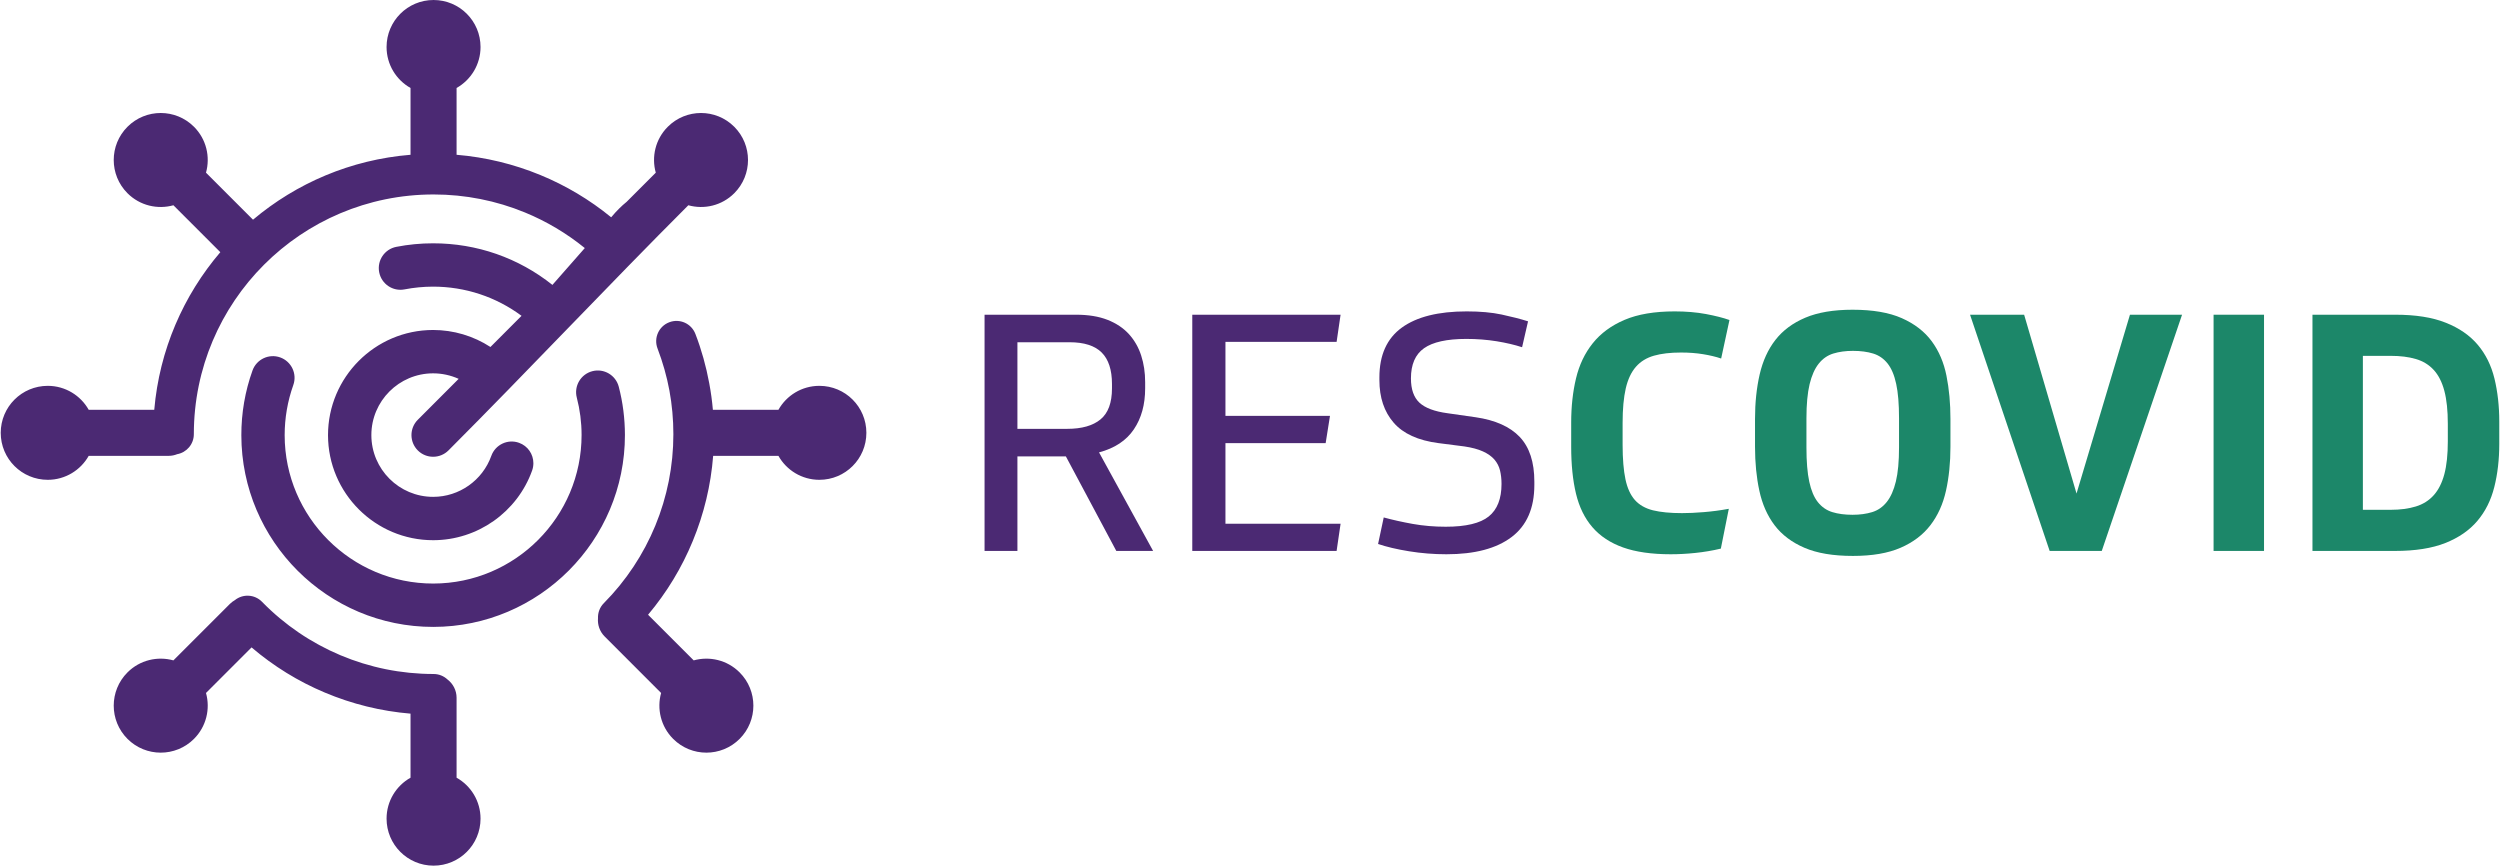
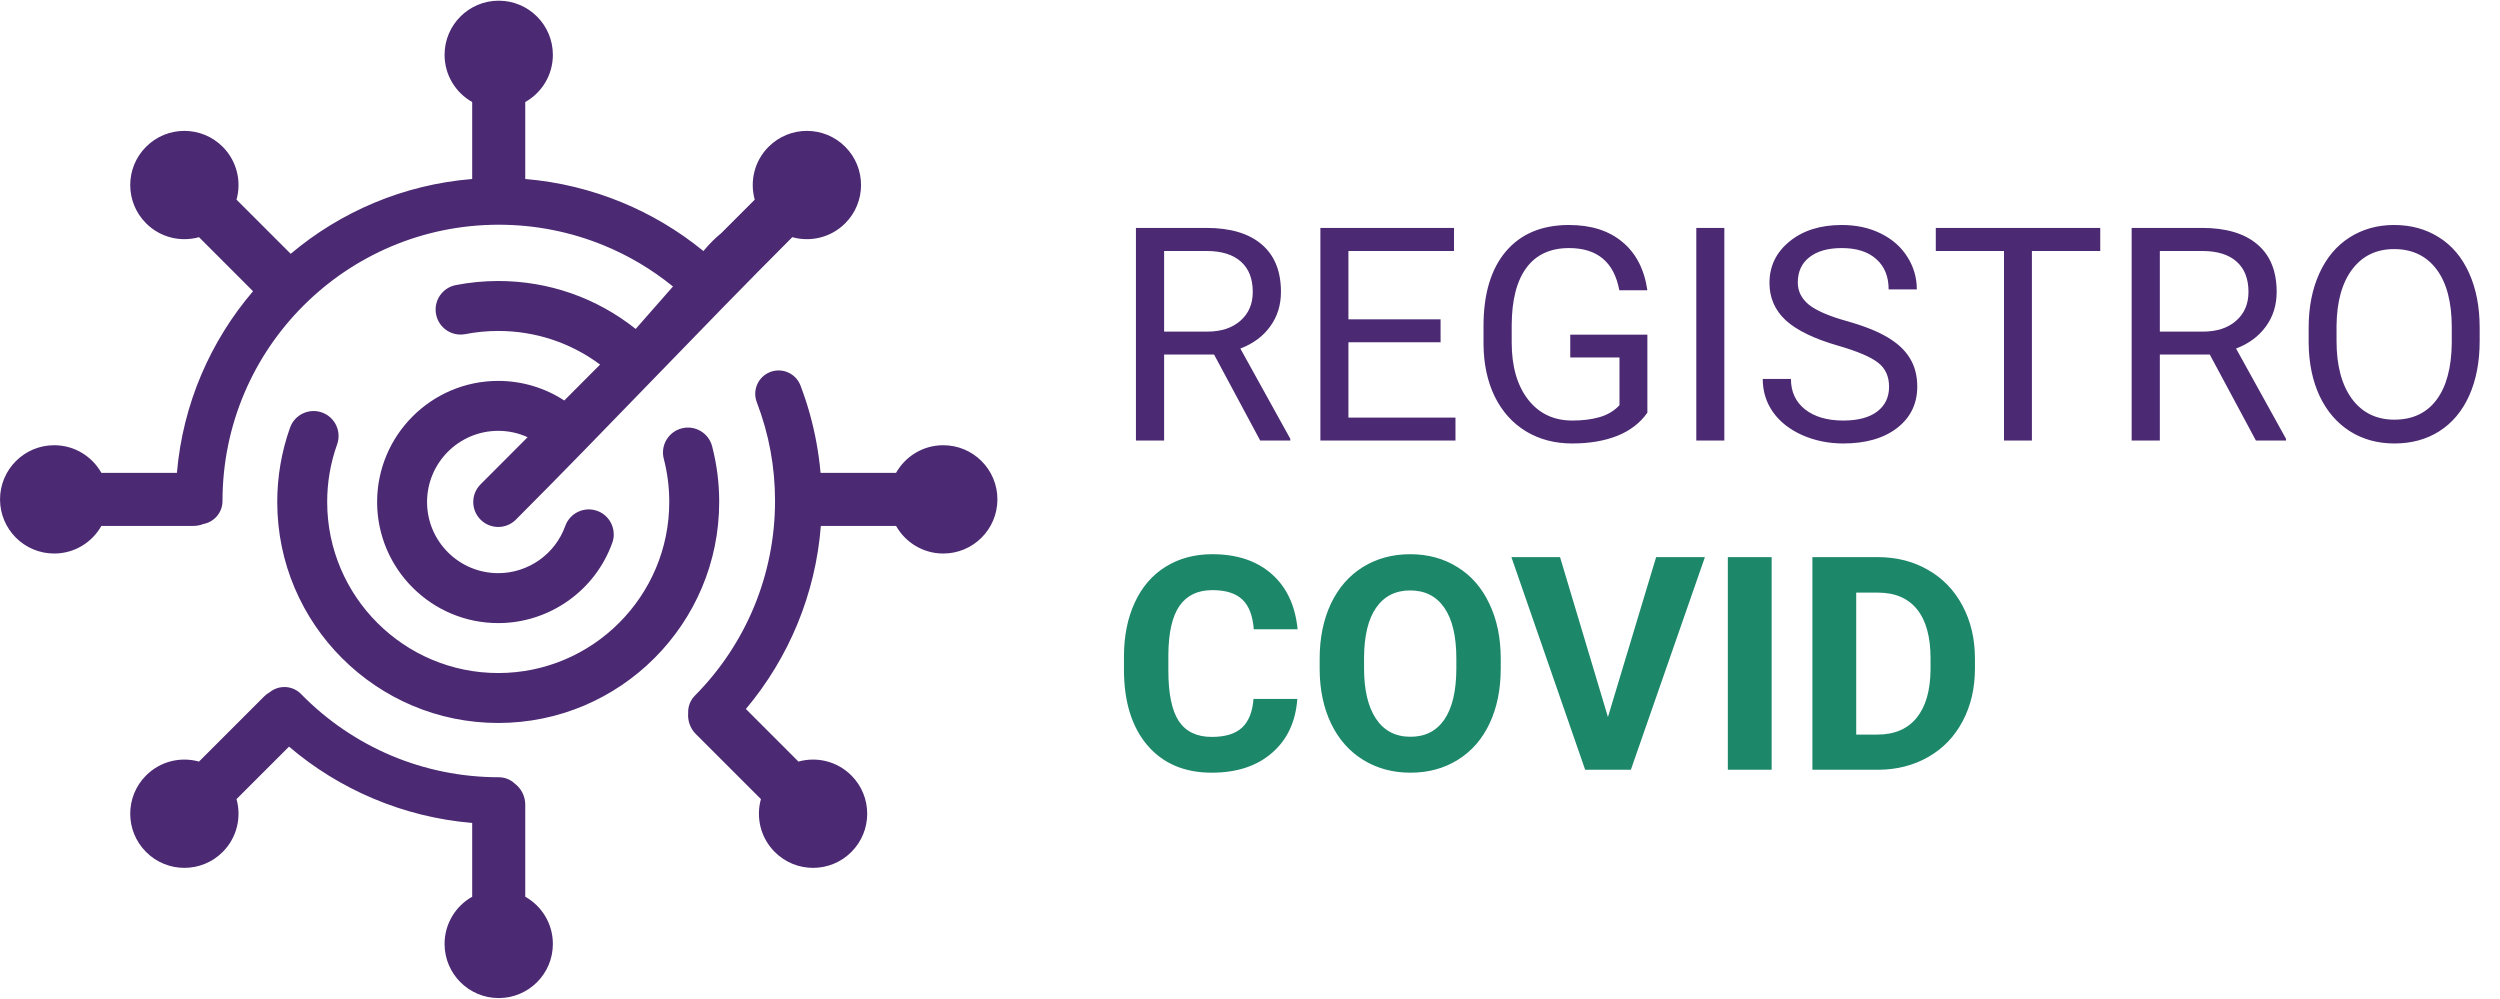
- <svg xmlns="http://www.w3.org/2000/svg" width="722" height="250" viewBox="0 0 722 250" fill="none">
-   <path d="M125.22 194.65C126.77 194.65 128.18 195.25 129.23 196.23C130.83 197.44 131.86 199.37 131.86 201.52V224.6C135.99 226.92 138.78 231.35 138.78 236.43C138.78 243.92 132.71 250 125.21 250C117.72 250 111.64 243.92 111.64 236.43C111.64 231.35 114.43 226.92 118.56 224.6V206.1C110.01 205.39 101.66 203.32 93.8 200.01C86.16 196.8 79.02 192.41 72.65 186.97L59.49 200.13C60.77 204.69 59.61 209.8 56.02 213.39C50.72 218.69 42.12 218.69 36.82 213.39C31.52 208.09 31.52 199.49 36.82 194.19C40.41 190.6 45.52 189.45 50.08 190.72L66.4 174.4C66.84 173.97 67.32 173.61 67.83 173.32C70.16 171.45 73.56 171.63 75.68 173.81C82.2 180.48 89.92 185.7 98.34 189.24C106.73 192.77 115.86 194.65 125.22 194.65ZM189.89 100.63C188.74 97.6 190.26 94.22 193.28 93.07C196.31 91.91 199.69 93.43 200.84 96.46C202.6 101.03 203.93 105.8 204.83 110.69C205.31 113.24 205.66 115.8 205.88 118.35H224.81C227.13 114.22 231.56 111.43 236.64 111.43C244.14 111.43 250.21 117.5 250.21 125C250.21 132.5 244.14 138.57 236.64 138.57C231.56 138.57 227.13 135.78 224.81 131.65H205.96C205.3 140.13 203.3 148.42 200.08 156.23C196.92 163.91 192.57 171.11 187.16 177.54L200.34 190.72C204.91 189.45 210.01 190.6 213.6 194.19C218.9 199.49 218.9 208.09 213.6 213.39C208.3 218.69 199.71 218.69 194.41 213.39C190.82 209.8 189.66 204.69 190.93 200.13L174.62 183.81C173.18 182.37 172.54 180.43 172.7 178.54C172.64 176.97 173.2 175.38 174.4 174.18C180.83 167.69 185.85 160.07 189.26 151.79C192.67 143.52 194.47 134.57 194.47 125.4C194.47 121.1 194.08 116.88 193.33 112.8C192.57 108.71 191.42 104.63 189.89 100.63ZM55.98 125.4C55.98 128.28 53.9 130.68 51.16 131.17C50.4 131.48 49.56 131.65 48.69 131.65H25.62C23.29 135.78 18.86 138.57 13.79 138.57C6.29 138.57 0.21 132.5 0.21 125C0.21 117.5 6.29 111.43 13.79 111.43C18.86 111.43 23.29 114.22 25.62 118.35H44.55C46.04 101.05 52.98 85.3 63.63 72.83L50.08 59.28C45.52 60.55 40.41 59.4 36.82 55.81C31.52 50.51 31.52 41.91 36.82 36.61C42.12 31.31 50.72 31.31 56.02 36.61C59.61 40.2 60.77 45.31 59.49 49.87L73.07 63.45C85.57 52.92 101.3 46.1 118.56 44.7V25.41C114.43 23.08 111.64 18.65 111.64 13.57C111.64 6.08 117.72 0 125.21 0C132.71 0 138.78 6.08 138.78 13.57C138.78 18.65 135.99 23.08 131.86 25.41V44.7C140.21 45.39 148.36 47.38 156.04 50.54C163.39 53.56 170.29 57.67 176.5 62.75L176.6 62.65C178.04 60.92 179.52 59.46 180.97 58.29L189.39 49.87C188.11 45.31 189.27 40.2 192.86 36.61C198.16 31.31 206.75 31.31 212.05 36.61C217.35 41.91 217.35 50.51 212.05 55.81C208.46 59.4 203.36 60.55 198.79 59.28C175.44 82.63 152.95 106.6 129.52 130.08C127.08 132.52 123.11 132.53 120.67 130.09C118.22 127.64 118.22 123.68 120.66 121.23L132.46 109.41C130.15 108.37 127.64 107.82 125.07 107.82C115.23 107.83 107.24 115.84 107.25 125.67C107.26 135.51 115.27 143.5 125.11 143.49C132.62 143.49 139.36 138.73 141.89 131.66C143.05 128.41 146.64 126.71 149.89 127.88C152.45 128.79 154.04 131.2 154.04 133.76C154.04 134.47 153.93 135.18 153.68 135.88C149.38 147.91 137.9 156 125.12 156.01C108.38 156.03 94.75 142.42 94.73 125.69C94.72 108.95 108.32 95.32 125.06 95.3C130.98 95.3 136.73 97.02 141.64 100.21L150.62 91.21C143.26 85.74 134.37 82.78 125.05 82.78C122.29 82.79 119.53 83.05 116.85 83.57C113.45 84.24 110.17 82.02 109.51 78.63C108.85 75.23 111.06 71.95 114.46 71.29C117.92 70.61 121.48 70.27 125.03 70.27C137.7 70.25 149.75 74.48 159.54 82.28C163.57 77.67 166.44 74.43 168.89 71.64C163.63 67.37 157.8 63.91 151.6 61.36C143.34 57.96 134.39 56.16 125.22 56.16C106.1 56.16 88.79 63.91 76.26 76.44C63.73 88.97 55.98 106.28 55.98 125.4ZM69.7 125.71C69.69 119.3 70.77 113 72.92 107.01C74.08 103.76 77.66 102.06 80.92 103.22C84.17 104.39 85.87 107.97 84.7 111.22C83.05 115.86 82.21 120.73 82.21 125.7C82.24 149.34 101.49 168.55 125.13 168.53C148.77 168.51 167.98 149.25 167.96 125.61C167.96 121.96 167.49 118.33 166.58 114.84C165.71 111.49 167.72 108.07 171.07 107.2C174.41 106.33 177.83 108.34 178.7 111.69C179.88 116.21 180.47 120.89 180.48 125.6C180.51 156.14 155.68 181.02 125.14 181.05C94.6 181.08 69.73 156.25 69.7 125.71Z" fill="#4B2973" />
-   <path d="M330.72 112.16C330.72 116.82 329.64 120.77 327.46 123.99C325.29 127.22 321.94 129.44 317.4 130.65L333.02 159.11H322.39L307.82 131.8H293.83V159.11H284.34V90.89H310.79C314.3 90.89 317.32 91.38 319.85 92.37C322.37 93.36 324.43 94.74 326.03 96.49C327.62 98.25 328.81 100.31 329.57 102.67C330.34 105.04 330.72 107.59 330.72 110.34V112.16ZM293.83 123.85H308.2C312.42 123.85 315.63 122.94 317.83 121.12C320.04 119.3 321.14 116.31 321.14 112.16V110.91C321.14 106.83 320.15 103.79 318.17 101.81C316.19 99.83 313.09 98.84 308.87 98.84H293.83V123.85Z" fill="#4B2973" />
-   <path d="M387.16 90.89L386.01 98.74H353.91V120.11H384.1L382.85 127.97H353.91V151.26H387.16L386.01 159.11H344.33V90.89H387.16Z" fill="#4B2973" />
-   <path d="M417.73 160.07C414.09 160.07 410.5 159.79 406.95 159.21C403.41 158.64 400.42 157.93 397.99 157.1L399.62 149.44C402.18 150.14 404.97 150.76 408.01 151.31C411.04 151.85 414.22 152.12 417.54 152.12C423.35 152.12 427.49 151.13 429.95 149.15C432.41 147.17 433.64 144.04 433.64 139.76C433.64 138.35 433.49 137.06 433.21 135.88C432.92 134.7 432.38 133.64 431.58 132.71C430.78 131.79 429.68 131.01 428.27 130.37C426.87 129.73 425.08 129.25 422.91 128.93L415.43 127.97C409.56 127.21 405.24 125.24 402.5 122.08C399.75 118.92 398.37 114.81 398.37 109.76V109C398.37 102.54 400.53 97.75 404.84 94.62C409.16 91.49 415.4 89.93 423.58 89.93C427.47 89.93 430.84 90.23 433.69 90.84C436.53 91.45 439.07 92.1 441.3 92.8L439.58 100.28C437.41 99.57 434.95 99 432.2 98.55C429.45 98.11 426.55 97.88 423.48 97.88C417.86 97.88 413.79 98.78 411.26 100.57C408.74 102.35 407.48 105.26 407.48 109.29C407.48 112.42 408.29 114.75 409.92 116.28C411.55 117.81 414.28 118.84 418.11 119.35L426.16 120.5C431.85 121.33 436.1 123.23 438.91 126.2C441.72 129.17 443.12 133.46 443.12 139.09V140.05C443.12 146.75 440.94 151.77 436.56 155.09C432.18 158.41 425.91 160.07 417.73 160.07Z" fill="#4B2973" />
-   <path d="M482.51 160.07C477.02 160.07 472.43 159.42 468.76 158.11C465.08 156.8 462.13 154.85 459.89 152.26C457.66 149.68 456.08 146.45 455.15 142.59C454.22 138.72 453.76 134.2 453.76 129.03V122.03C453.76 117.43 454.22 113.18 455.15 109.29C456.08 105.39 457.69 102 459.99 99.13C462.29 96.25 465.36 94 469.19 92.37C473.02 90.74 477.85 89.93 483.66 89.93C486.92 89.93 489.92 90.18 492.67 90.69C495.41 91.21 497.68 91.78 499.47 92.42L497.07 103.54C495.54 103.02 493.8 102.61 491.85 102.29C489.9 101.97 487.78 101.81 485.48 101.81C482.41 101.81 479.81 102.11 477.67 102.72C475.53 103.33 473.79 104.4 472.45 105.93C471.11 107.46 470.13 109.54 469.52 112.16C468.92 114.78 468.61 118.1 468.61 122.13V128.45C468.61 132.54 468.89 135.86 469.43 138.42C469.97 140.97 470.88 142.97 472.16 144.41C473.44 145.84 475.18 146.83 477.38 147.38C479.59 147.92 482.38 148.19 485.77 148.19C487.62 148.19 489.73 148.1 492.09 147.9C494.46 147.71 496.85 147.39 499.28 146.94L496.98 158.44C494.55 159.02 492.09 159.43 489.6 159.69C487.11 159.95 484.75 160.07 482.51 160.07Z" fill="#1C8769" />
-   <path d="M521.7 129.22C521.7 133.31 521.97 136.61 522.52 139.14C523.06 141.66 523.89 143.62 525.01 145.03C526.13 146.43 527.52 147.39 529.18 147.9C530.84 148.41 532.79 148.67 535.02 148.67C537.13 148.67 539.01 148.41 540.68 147.9C542.34 147.39 543.74 146.42 544.89 144.98C546.04 143.54 546.92 141.56 547.53 139.04C548.14 136.52 548.44 133.24 548.44 129.22V120.78C548.44 116.7 548.17 113.39 547.62 110.87C547.08 108.34 546.25 106.38 545.13 104.97C544.01 103.57 542.63 102.61 540.96 102.1C539.3 101.59 537.35 101.33 535.12 101.33C533.01 101.33 531.13 101.59 529.46 102.1C527.8 102.61 526.4 103.58 525.25 105.02C524.1 106.46 523.22 108.44 522.61 110.96C522.01 113.49 521.7 116.76 521.7 120.78V129.22ZM563.29 129.03C563.29 133.63 562.86 137.86 562 141.72C561.14 145.59 559.63 148.91 557.49 151.69C555.35 154.47 552.48 156.64 548.87 158.2C545.26 159.77 540.68 160.55 535.12 160.55C529.43 160.55 524.77 159.77 521.13 158.2C517.49 156.64 514.61 154.47 512.5 151.69C510.4 148.91 508.93 145.59 508.1 141.72C507.26 137.86 506.85 133.63 506.85 129.03V120.98C506.85 116.31 507.3 112.03 508.19 108.14C509.09 104.24 510.6 100.92 512.74 98.17C514.88 95.42 517.76 93.28 521.37 91.75C524.98 90.22 529.53 89.45 535.02 89.45C540.84 89.45 545.58 90.26 549.25 91.89C552.93 93.52 555.8 95.74 557.88 98.55C559.95 101.36 561.38 104.69 562.14 108.52C562.91 112.35 563.29 116.5 563.29 120.98V129.03Z" fill="#1C8769" />
-   <path d="M584.57 90.89L599.7 142.54L615.13 90.89H630.18L606.99 159.11H591.94L568.95 90.89H584.57Z" fill="#1C8769" />
-   <path d="M653.85 159.11H639.28V90.89H653.85V159.11Z" fill="#1C8769" />
-   <path d="M667.84 90.89H691.79C697.61 90.89 702.45 91.65 706.31 93.19C710.18 94.72 713.26 96.84 715.56 99.56C717.86 102.27 719.47 105.53 720.4 109.33C721.32 113.13 721.79 117.27 721.79 121.74V128.16C721.79 132.7 721.31 136.87 720.35 140.67C719.39 144.47 717.76 147.73 715.46 150.44C713.16 153.16 710.08 155.28 706.22 156.82C702.35 158.35 697.51 159.11 691.7 159.11H667.84V90.89ZM682.4 147.23H690.45C693.2 147.23 695.61 146.91 697.69 146.27C699.76 145.64 701.49 144.55 702.86 143.02C704.24 141.48 705.26 139.45 705.93 136.93C706.6 134.41 706.93 131.26 706.93 127.49V122.41C706.93 118.58 706.6 115.4 705.93 112.88C705.26 110.36 704.24 108.34 702.86 106.84C701.49 105.34 699.76 104.29 697.69 103.68C695.61 103.07 693.2 102.77 690.45 102.77H682.4V147.23Z" fill="#1C8769" />
+ <svg xmlns="http://www.w3.org/2000/svg" width="801" height="320" viewBox="0 0 801 320" fill="none">
+   <path d="M159.8 249.03C161.78 249.03 163.58 249.79 164.92 251.05C166.97 252.6 168.29 255.06 168.29 257.81V287.31C173.57 290.28 177.14 295.94 177.14 302.43C177.14 312.02 169.37 319.78 159.79 319.78C150.21 319.78 142.44 312.02 142.44 302.43C142.44 295.94 146.01 290.28 151.29 287.31V263.67C140.36 262.76 129.68 260.11 119.64 255.88C109.88 251.77 100.75 246.17 92.6 239.22L75.78 256.03C77.41 261.87 75.93 268.39 71.34 272.98C64.57 279.76 53.58 279.76 46.81 272.98C40.03 266.21 40.03 255.22 46.81 248.45C51.4 243.86 57.92 242.38 63.76 244.01L84.62 223.15C85.17 222.59 85.79 222.13 86.45 221.76C89.42 219.38 93.77 219.6 96.48 222.39C104.81 230.91 114.68 237.58 125.44 242.12C136.17 246.63 147.84 249.03 159.8 249.03ZM242.47 128.85C240.99 124.98 242.94 120.65 246.8 119.18C250.67 117.71 255 119.65 256.47 123.51C258.71 129.36 260.41 135.45 261.57 141.71C262.17 144.97 262.62 148.24 262.91 151.5H287.1C290.07 146.22 295.73 142.65 302.22 142.65C311.81 142.65 319.57 150.42 319.57 160C319.57 169.58 311.81 177.35 302.22 177.35C295.73 177.35 290.08 173.78 287.1 168.5H263C262.16 179.34 259.61 189.94 255.5 199.92C251.45 209.74 245.89 218.94 238.98 227.16L255.82 244.01C261.66 242.38 268.18 243.86 272.77 248.45C279.55 255.22 279.55 266.21 272.77 272.98C266 279.76 255.01 279.76 248.24 272.98C243.65 268.39 242.17 261.87 243.8 256.03L222.94 235.18C221.1 233.34 220.29 230.85 220.49 228.44C220.41 226.43 221.13 224.4 222.66 222.86C230.89 214.57 237.31 204.82 241.67 194.24C246.02 183.68 248.32 172.23 248.32 160.51C248.32 155.02 247.83 149.62 246.86 144.4C245.9 139.17 244.42 133.96 242.47 128.85ZM71.29 160.51C71.29 164.2 68.64 167.26 65.14 167.89C64.16 168.29 63.09 168.5 61.98 168.5H32.48C29.51 173.78 23.85 177.35 17.36 177.35C7.78 177.35 0.01 169.58 0.01 160C0.01 150.42 7.78 142.65 17.36 142.65C23.85 142.65 29.51 146.22 32.48 151.5H56.68C58.59 129.38 67.45 109.25 81.07 93.31L63.76 75.99C57.92 77.62 51.4 76.14 46.81 71.55C40.03 64.78 40.03 53.79 46.81 47.02C53.58 40.24 64.57 40.24 71.34 47.02C75.93 51.61 77.41 58.13 75.78 63.97L93.14 81.32C109.12 67.86 129.22 59.15 151.29 57.35V32.69C146.01 29.72 142.44 24.06 142.44 17.57C142.44 7.98 150.21 0.22 159.79 0.22C169.37 0.22 177.14 7.98 177.14 17.57C177.14 24.06 173.57 29.72 168.29 32.69V57.35C178.96 58.24 189.38 60.78 199.2 64.82C208.59 68.69 217.42 73.93 225.36 80.43L225.49 80.3C227.32 78.09 229.21 76.23 231.07 74.72L241.82 63.97C240.19 58.13 241.67 51.61 246.26 47.02C253.04 40.24 264.02 40.24 270.8 47.02C277.57 53.79 277.57 64.78 270.8 71.55C266.21 76.14 259.68 77.62 253.85 75.99C224 105.84 195.25 136.48 165.29 166.49C162.17 169.62 157.11 169.62 153.98 166.5C150.85 163.38 150.85 158.31 153.97 155.19L169.05 140.08C166.11 138.74 162.9 138.03 159.61 138.04C147.04 138.05 136.82 148.29 136.83 160.86C136.84 173.43 147.08 183.65 159.65 183.64C169.26 183.63 177.88 177.55 181.11 168.52C182.6 164.36 187.18 162.19 191.34 163.68C194.61 164.84 196.64 167.92 196.65 171.2C196.65 172.1 196.5 173.01 196.18 173.9C190.68 189.28 176.01 199.62 159.67 199.64C138.28 199.66 120.85 182.27 120.83 160.88C120.81 139.48 138.2 122.06 159.59 122.04C167.17 122.03 174.52 124.23 180.79 128.32L192.27 116.81C182.86 109.81 171.5 106.02 159.58 106.04C156.05 106.04 152.53 106.38 149.1 107.05C144.76 107.89 140.56 105.06 139.72 100.72C138.87 96.38 141.71 92.18 146.04 91.34C150.47 90.48 155.02 90.04 159.56 90.03C175.76 90.02 191.16 95.43 203.67 105.39C208.82 99.5 212.49 95.36 215.62 91.79C208.9 86.33 201.45 81.91 193.52 78.65C182.96 74.3 171.52 72 159.8 72C135.36 72 113.23 81.91 97.22 97.93C81.2 113.94 71.29 136.07 71.29 160.51ZM88.83 160.91C88.82 152.71 90.21 144.66 92.94 137C94.43 132.84 99.01 130.68 103.17 132.16C107.33 133.65 109.5 138.23 108.01 142.39C105.89 148.31 104.82 154.54 104.83 160.89C104.86 191.11 129.47 215.67 159.69 215.64C189.9 215.61 214.46 191 214.43 160.78C214.43 156.11 213.84 151.48 212.68 147.01C211.56 142.73 214.13 138.36 218.41 137.25C222.68 136.14 227.05 138.71 228.16 142.98C229.67 148.76 230.43 154.75 230.43 160.77C230.47 199.81 198.74 231.6 159.7 231.64C120.66 231.68 88.87 199.95 88.83 160.91Z" fill="#4B2973" />
+   <path d="M388.987 113.593H372.984V141.153H363.953V73.024H386.507C394.181 73.024 400.076 74.771 404.194 78.265C408.343 81.759 410.417 86.844 410.417 93.519C410.417 97.762 409.263 101.458 406.955 104.609C404.678 107.76 401.496 110.115 397.409 111.674L413.412 140.592V141.153H403.773L388.987 113.593ZM372.984 106.247H386.788C391.248 106.247 394.789 105.092 397.409 102.784C400.061 100.476 401.387 97.387 401.387 93.519C401.387 89.308 400.123 86.079 397.597 83.833C395.101 81.587 391.482 80.449 386.741 80.417H372.984V106.247ZM461.561 109.662H432.035V133.807H466.334V141.153H423.051V73.024H465.866V80.417H432.035V102.316H461.561V109.662ZM527.818 132.216C525.509 135.523 522.281 138.003 518.132 139.656C514.014 141.278 509.21 142.089 503.72 142.089C498.168 142.089 493.239 140.795 488.934 138.206C484.629 135.585 481.291 131.873 478.921 127.069C476.581 122.265 475.38 116.697 475.318 110.364V104.422C475.318 94.159 477.704 86.204 482.477 80.558C487.281 74.912 494.019 72.088 502.691 72.088C509.803 72.088 515.527 73.913 519.863 77.563C524.199 81.182 526.851 86.329 527.818 93.004H518.834C517.149 83.989 511.784 79.482 502.738 79.482C496.717 79.482 492.147 81.603 489.028 85.845C485.939 90.057 484.38 96.171 484.348 104.188V109.756C484.348 117.399 486.095 123.482 489.589 128.005C493.083 132.497 497.809 134.743 503.767 134.743C507.136 134.743 510.084 134.369 512.611 133.62C515.137 132.871 517.227 131.608 518.881 129.83V114.529H503.112V107.229H527.818V132.216ZM552.477 141.153H543.493V73.024H552.477V141.153ZM589.021 110.785C581.316 108.571 575.701 105.857 572.176 102.644C568.683 99.399 566.936 95.406 566.936 90.665C566.936 85.299 569.073 80.87 573.346 77.376C577.651 73.851 583.235 72.088 590.098 72.088C594.777 72.088 598.941 72.993 602.591 74.802C606.272 76.612 609.111 79.107 611.107 82.289C613.135 85.471 614.149 88.949 614.149 92.724H605.118C605.118 88.606 603.808 85.377 601.187 83.038C598.567 80.667 594.87 79.482 590.098 79.482C585.668 79.482 582.205 80.464 579.71 82.43C577.246 84.364 576.013 87.062 576.013 90.525C576.013 93.301 577.183 95.656 579.523 97.59C581.893 99.493 585.902 101.24 591.548 102.831C597.226 104.422 601.655 106.184 604.837 108.118C608.05 110.021 610.421 112.252 611.949 114.81C613.509 117.368 614.289 120.378 614.289 123.84C614.289 129.362 612.137 133.792 607.832 137.129C603.527 140.436 597.771 142.089 590.566 142.089C585.886 142.089 581.519 141.2 577.464 139.422C573.409 137.613 570.274 135.148 568.059 132.029C565.875 128.91 564.783 125.369 564.783 121.407H573.814C573.814 125.525 575.327 128.785 578.353 131.187C581.41 133.558 585.481 134.743 590.566 134.743C595.307 134.743 598.941 133.776 601.468 131.842C603.995 129.908 605.258 127.272 605.258 123.934C605.258 120.596 604.088 118.023 601.749 116.213C599.409 114.373 595.167 112.564 589.021 110.785ZM672.919 80.417H651.02V141.153H642.083V80.417H620.231V73.024H672.919V80.417ZM708.013 113.593H692.01V141.153H682.979V73.024H705.533C713.207 73.024 719.102 74.771 723.22 78.265C727.369 81.759 729.443 86.844 729.443 93.519C729.443 97.762 728.289 101.458 725.981 104.609C723.704 107.76 720.522 110.115 716.435 111.674L732.438 140.592V141.153H722.799L708.013 113.593ZM692.01 106.247H705.814C710.274 106.247 713.815 105.092 716.435 102.784C719.087 100.476 720.413 97.387 720.413 93.519C720.413 89.308 719.149 86.079 716.622 83.833C714.127 81.587 710.508 80.449 705.767 80.417H692.01V106.247ZM794.484 109.288C794.484 115.964 793.361 121.797 791.115 126.788C788.869 131.748 785.687 135.538 781.569 138.159C777.452 140.779 772.648 142.089 767.157 142.089C761.792 142.089 757.035 140.779 752.886 138.159C748.737 135.507 745.509 131.748 743.2 126.882C740.923 121.984 739.753 116.322 739.691 109.896V104.983C739.691 98.432 740.829 92.646 743.107 87.623C745.384 82.601 748.597 78.764 752.746 76.113C756.926 73.43 761.698 72.088 767.064 72.088C772.523 72.088 777.327 73.414 781.476 76.066C785.656 78.686 788.869 82.507 791.115 87.53C793.361 92.521 794.484 98.339 794.484 104.983V109.288ZM785.547 104.89C785.547 96.81 783.925 90.618 780.68 86.313C777.436 81.977 772.897 79.809 767.064 79.809C761.387 79.809 756.91 81.977 753.635 86.313C750.39 90.618 748.722 96.608 748.628 104.281V109.288C748.628 117.118 750.266 123.279 753.541 127.771C756.848 132.232 761.387 134.462 767.157 134.462C772.96 134.462 777.452 132.357 780.633 128.145C783.815 123.903 785.453 117.835 785.547 109.943V104.89Z" fill="#4B2973" />
+   <path d="M415.658 223.939C415.128 231.27 412.414 237.041 407.516 241.252C402.65 245.464 396.224 247.569 388.238 247.569C379.504 247.569 372.625 244.637 367.603 238.772C362.612 232.877 360.116 224.797 360.116 214.534V210.37C360.116 203.819 361.271 198.048 363.579 193.057C365.887 188.065 369.178 184.244 373.452 181.593C377.757 178.91 382.748 177.568 388.425 177.568C396.286 177.568 402.619 179.674 407.423 183.885C412.227 188.097 415.003 194.008 415.752 201.62H401.714C401.371 197.221 400.139 194.039 398.018 192.074C395.928 190.078 392.73 189.079 388.425 189.079C383.746 189.079 380.237 190.764 377.897 194.133C375.589 197.471 374.403 202.665 374.341 209.715V214.862C374.341 222.224 375.448 227.605 377.663 231.005C379.909 234.405 383.434 236.105 388.238 236.105C392.574 236.105 395.803 235.123 397.924 233.157C400.076 231.161 401.309 228.088 401.621 223.939H415.658ZM480.839 214.113C480.839 220.82 479.654 226.7 477.283 231.754C474.912 236.807 471.512 240.706 467.082 243.452C462.684 246.197 457.63 247.569 451.922 247.569C446.276 247.569 441.238 246.212 436.808 243.498C432.378 240.784 428.947 236.916 426.514 231.894C424.081 226.84 422.848 221.038 422.817 214.487V211.118C422.817 204.411 424.018 198.516 426.42 193.431C428.853 188.315 432.269 184.4 436.668 181.686C441.097 178.941 446.151 177.568 451.828 177.568C457.506 177.568 462.543 178.941 466.942 181.686C471.371 184.4 474.787 188.315 477.189 193.431C479.622 198.516 480.839 204.396 480.839 211.072V214.113ZM466.614 211.025C466.614 203.881 465.335 198.453 462.777 194.741C460.219 191.029 456.57 189.173 451.828 189.173C447.118 189.173 443.484 191.013 440.926 194.694C438.368 198.344 437.073 203.71 437.042 210.791V214.113C437.042 221.069 438.321 226.466 440.879 230.303C443.437 234.14 447.118 236.058 451.922 236.058C456.632 236.058 460.251 234.218 462.777 230.537C465.304 226.825 466.583 221.428 466.614 214.347V211.025ZM515.184 229.742L530.625 178.504H546.254L522.53 246.633H507.885L484.255 178.504H499.836L515.184 229.742ZM567.638 246.633H553.6V178.504H567.638V246.633ZM580.692 246.633V178.504H601.655C607.645 178.504 612.994 179.861 617.705 182.575C622.446 185.258 626.143 189.095 628.794 194.086C631.446 199.046 632.772 204.692 632.772 211.025V214.16C632.772 220.492 631.461 226.123 628.841 231.052C626.252 235.98 622.587 239.802 617.845 242.516C613.104 245.23 607.754 246.602 601.796 246.633H580.692ZM594.73 189.875V235.357H601.515C607.005 235.357 611.201 233.563 614.102 229.975C617.003 226.388 618.485 221.257 618.547 214.581V210.978C618.547 204.053 617.112 198.812 614.242 195.256C611.372 191.668 607.177 189.875 601.655 189.875H594.73Z" fill="#1C8769" />
</svg>
